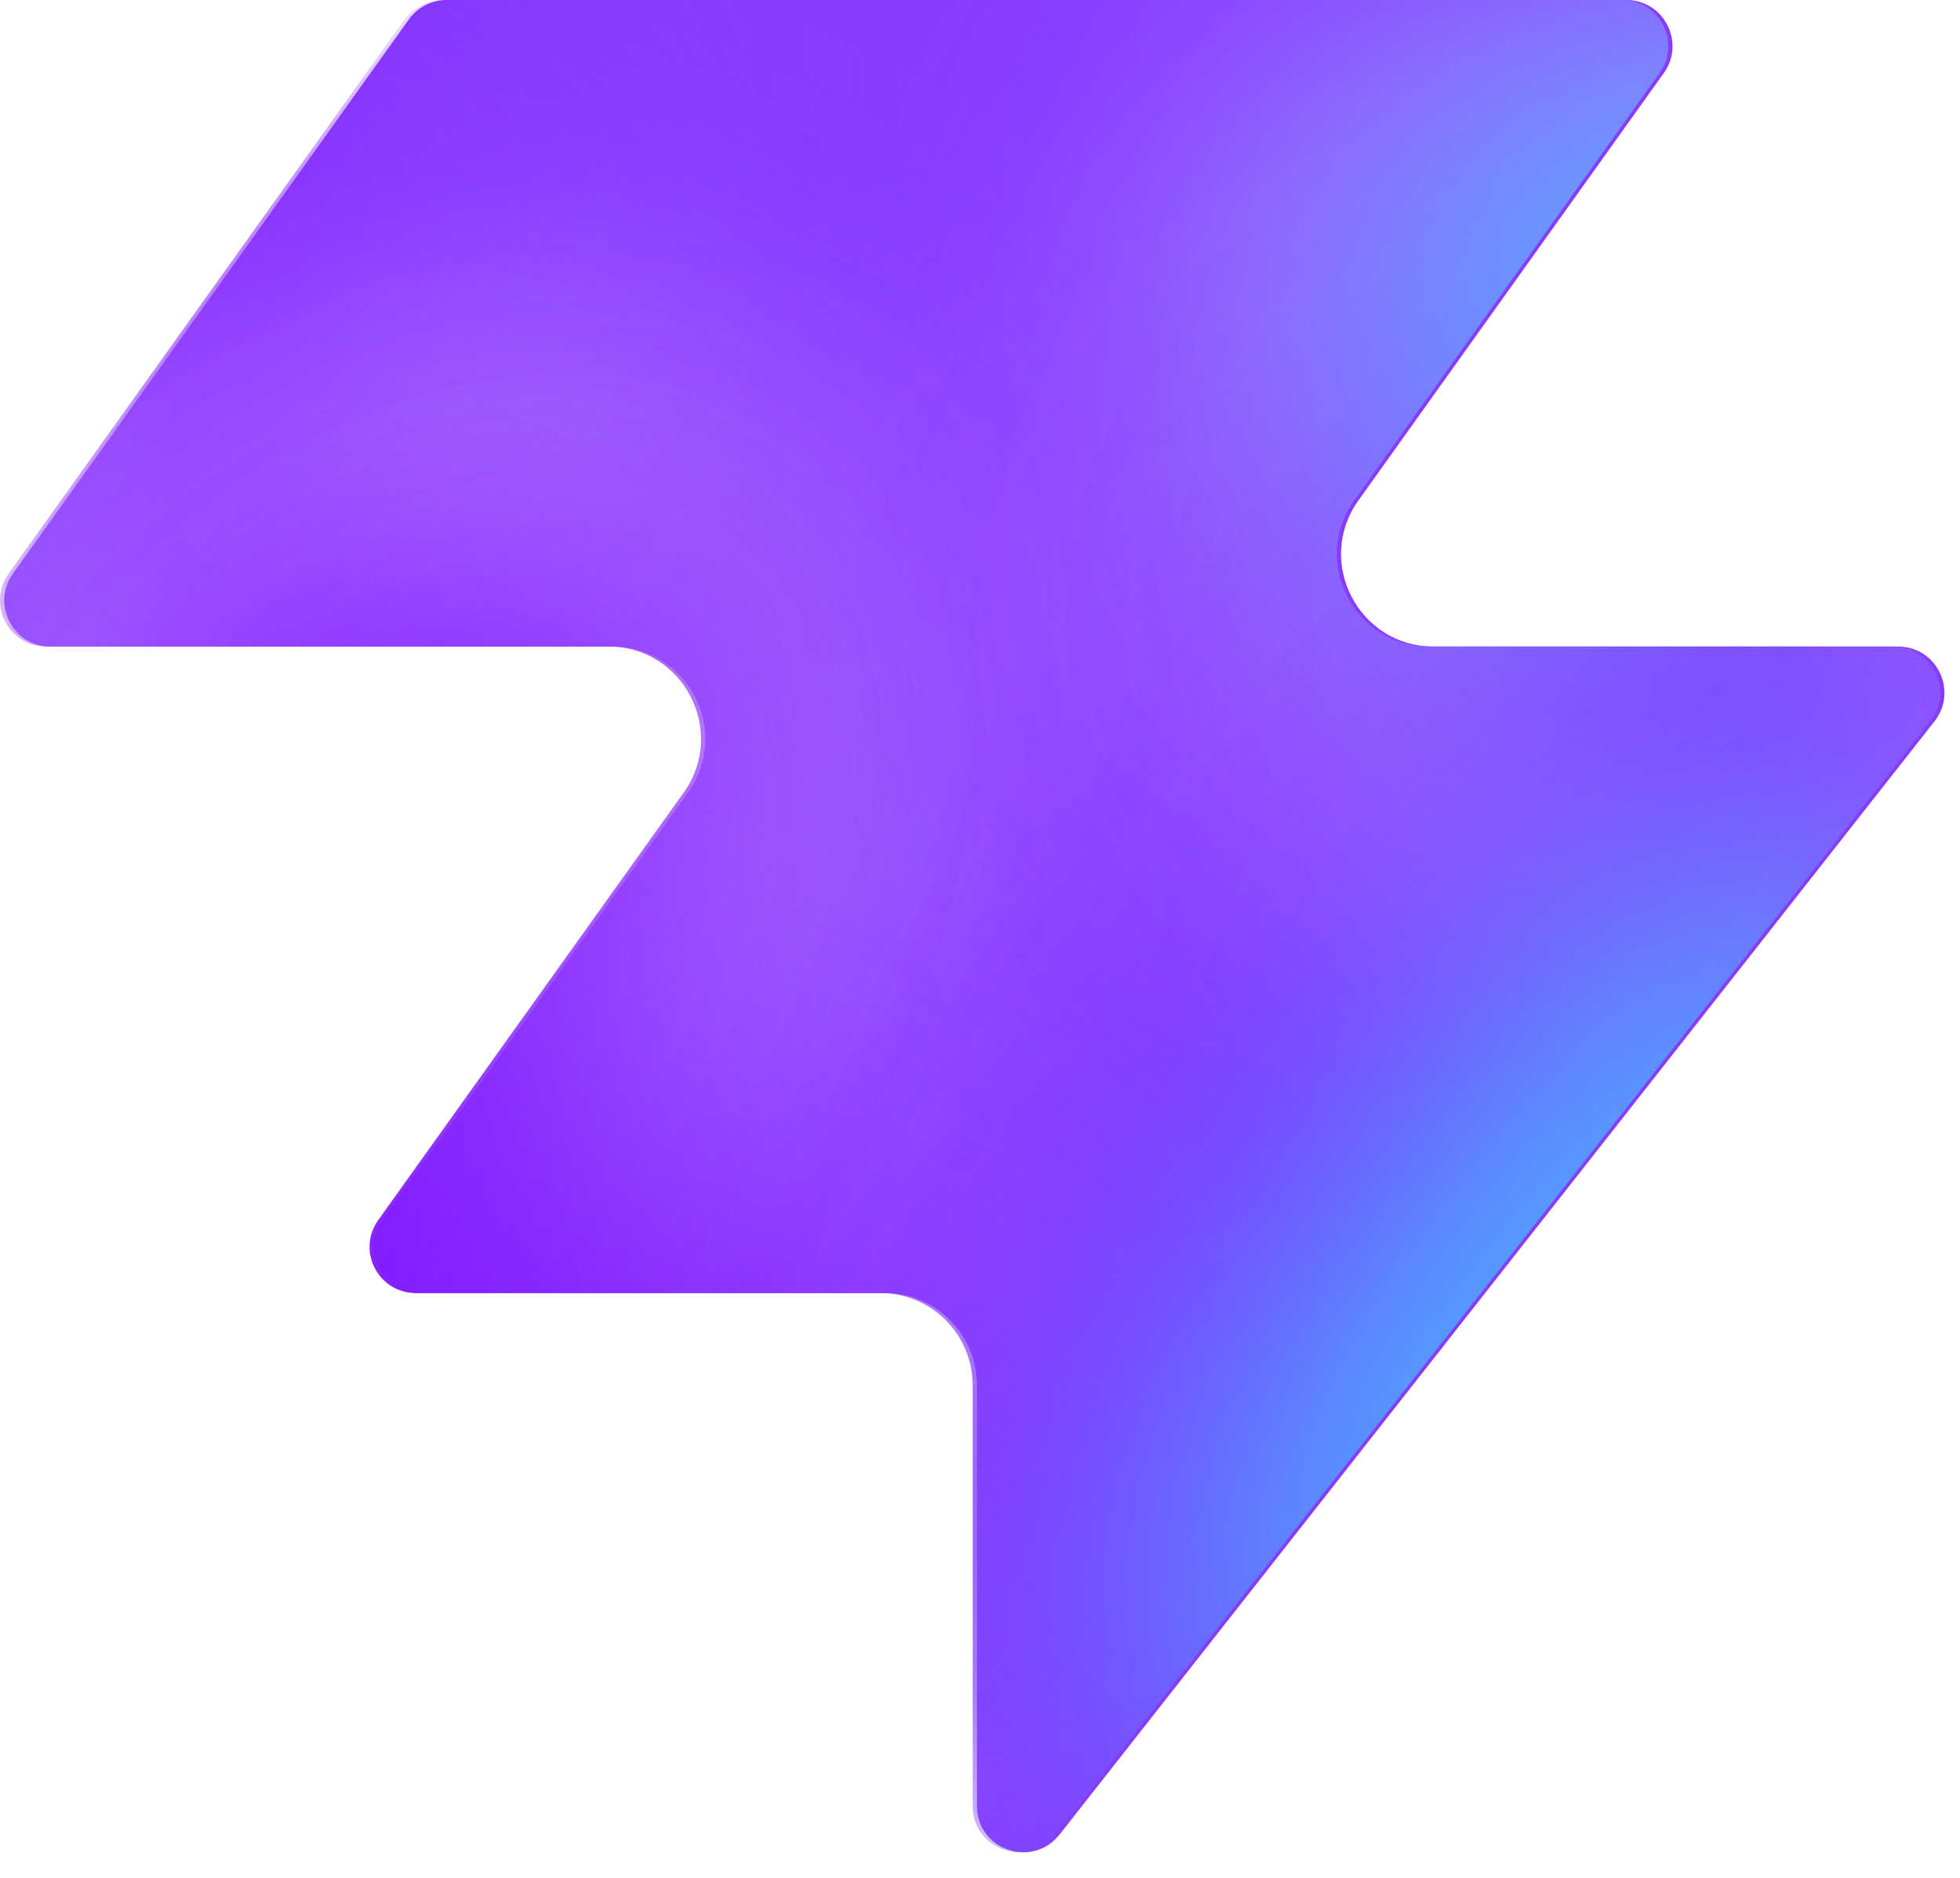
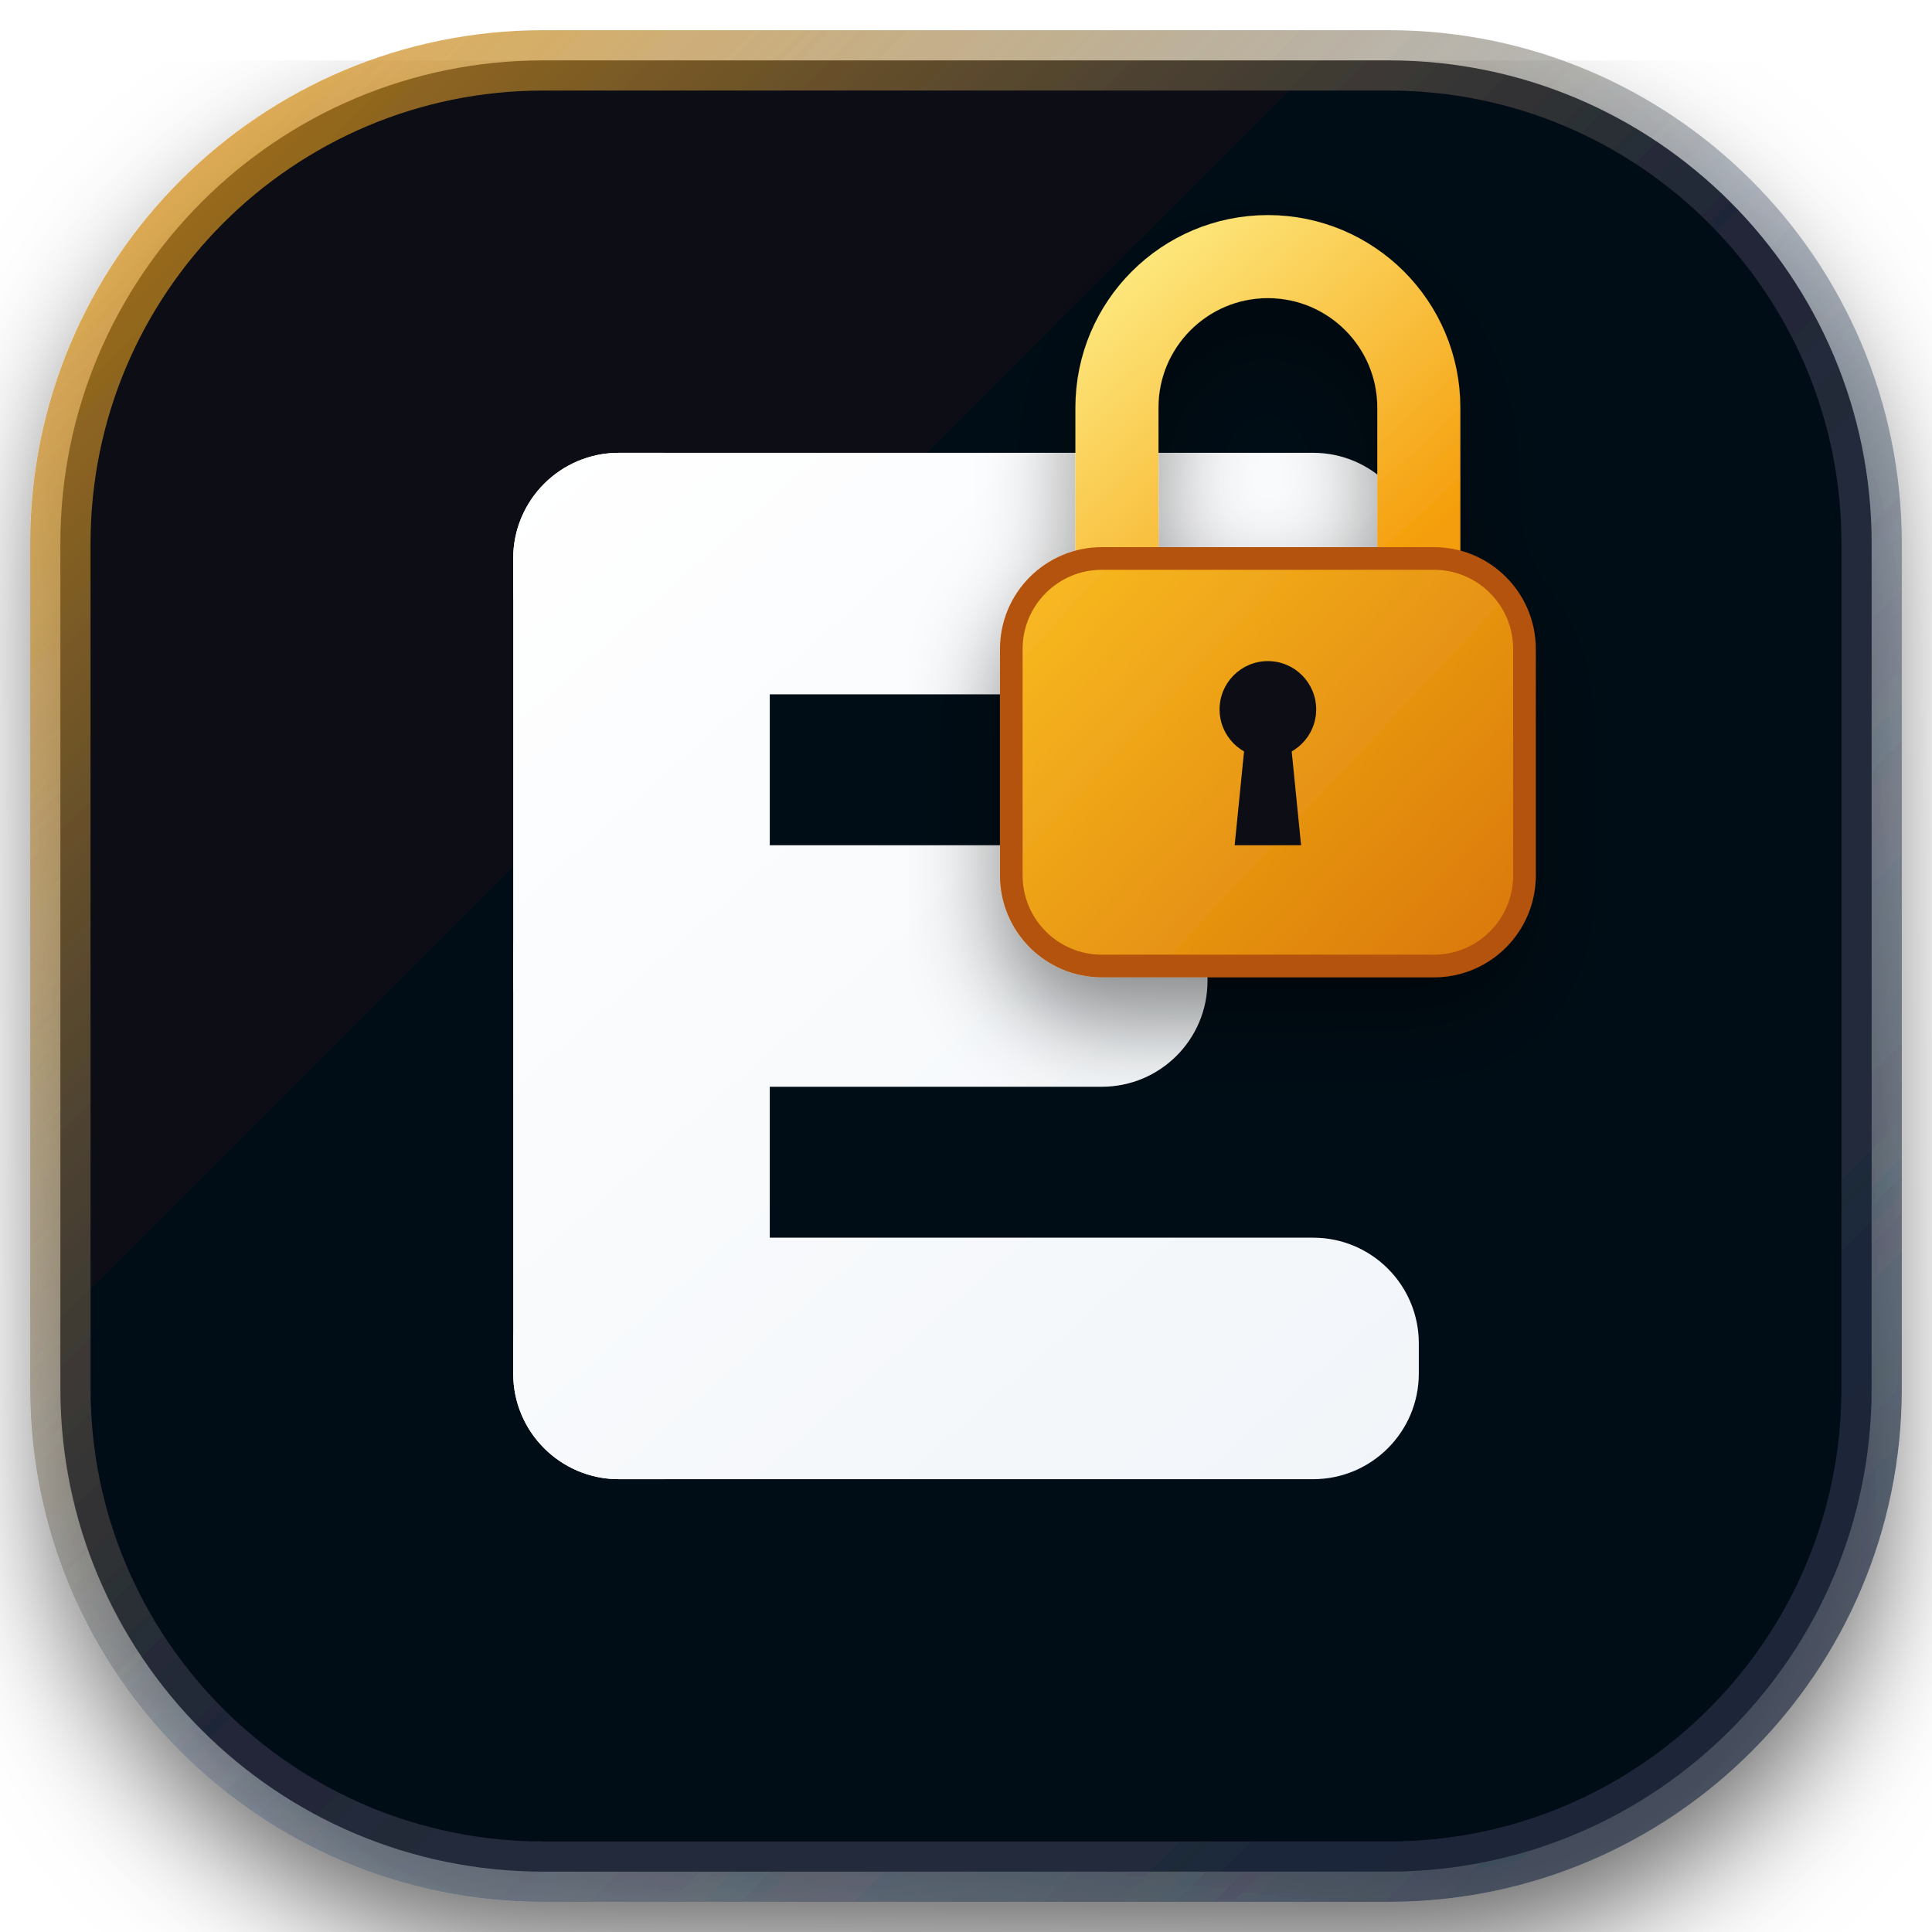
- <svg xmlns="http://www.w3.org/2000/svg" width="48" height="46" fill="none" viewBox="0 0 48 46">
-   <path fill="#863bff" d="M25.946 44.938c-.664.845-2.021.375-2.021-.698V33.937a2.26 2.26 0 0 0-2.262-2.262H10.287c-.92 0-1.456-1.04-.92-1.788l7.48-10.471c1.07-1.497 0-3.578-1.842-3.578H1.237c-.92 0-1.456-1.04-.92-1.788L10.013.474c.214-.297.556-.474.92-.474h28.894c.92 0 1.456 1.04.92 1.788l-7.48 10.471c-1.07 1.498 0 3.579 1.842 3.579h11.377c.943 0 1.473 1.088.89 1.83L25.947 44.94z" style="fill:#863bff;fill:color(display-p3 .525 .23 1);fill-opacity:1" />
-   <mask id="a" width="48" height="46" x="0" y="0" maskUnits="userSpaceOnUse" style="mask-type:alpha">
-     <path fill="#000" d="M25.842 44.938c-.664.844-2.021.375-2.021-.698V33.937a2.26 2.26 0 0 0-2.262-2.262H10.183c-.92 0-1.456-1.04-.92-1.788l7.48-10.471c1.07-1.498 0-3.579-1.842-3.579H1.133c-.92 0-1.456-1.04-.92-1.787L9.91.473c.214-.297.556-.474.92-.474h28.894c.92 0 1.456 1.04.92 1.788l-7.48 10.471c-1.07 1.498 0 3.578 1.842 3.578h11.377c.943 0 1.473 1.088.89 1.832L25.843 44.94z" style="fill:#000;fill-opacity:1" />
-   </mask>
-   <g mask="url(#a)">
-     <g filter="url(#b)">
-       <ellipse cx="5.508" cy="14.704" fill="#ede6ff" rx="5.508" ry="14.704" style="fill:#ede6ff;fill:color(display-p3 .927 .903 1);fill-opacity:1" transform="matrix(.00324 1 1 -.00324 -4.47 31.516)" />
-     </g>
-     <g filter="url(#c)">
-       <ellipse cx="10.399" cy="29.851" fill="#ede6ff" rx="10.399" ry="29.851" style="fill:#ede6ff;fill:color(display-p3 .927 .903 1);fill-opacity:1" transform="matrix(.00324 1 1 -.00324 -39.328 7.883)" />
-     </g>
-     <g filter="url(#d)">
-       <ellipse cx="5.508" cy="30.487" fill="#7e14ff" rx="5.508" ry="30.487" style="fill:#7e14ff;fill:color(display-p3 .492 .077 1);fill-opacity:1" transform="rotate(89.814 -25.913 -14.639)scale(1 -1)" />
-     </g>
-     <g filter="url(#e)">
-       <ellipse cx="5.508" cy="30.599" fill="#7e14ff" rx="5.508" ry="30.599" style="fill:#7e14ff;fill:color(display-p3 .492 .077 1);fill-opacity:1" transform="rotate(89.814 -32.644 -3.334)scale(1 -1)" />
-     </g>
-     <g filter="url(#f)">
-       <ellipse cx="5.508" cy="30.599" fill="#7e14ff" rx="5.508" ry="30.599" style="fill:#7e14ff;fill:color(display-p3 .492 .077 1);fill-opacity:1" transform="matrix(.00324 1 1 -.00324 -34.34 30.47)" />
-     </g>
-     <g filter="url(#g)">
-       <ellipse cx="14.072" cy="22.078" fill="#ede6ff" rx="14.072" ry="22.078" style="fill:#ede6ff;fill:color(display-p3 .927 .903 1);fill-opacity:1" transform="rotate(93.35 24.506 48.493)scale(-1 1)" />
-     </g>
-     <g filter="url(#h)">
-       <ellipse cx="3.47" cy="21.501" fill="#7e14ff" rx="3.47" ry="21.501" style="fill:#7e14ff;fill:color(display-p3 .492 .077 1);fill-opacity:1" transform="rotate(89.009 28.708 47.59)scale(-1 1)" />
-     </g>
-     <g filter="url(#i)">
-       <ellipse cx="3.47" cy="21.501" fill="#7e14ff" rx="3.47" ry="21.501" style="fill:#7e14ff;fill:color(display-p3 .492 .077 1);fill-opacity:1" transform="rotate(89.009 28.708 47.59)scale(-1 1)" />
-     </g>
-     <g filter="url(#j)">
-       <ellipse cx=".387" cy="8.972" fill="#7e14ff" rx="4.407" ry="29.108" style="fill:#7e14ff;fill:color(display-p3 .492 .077 1);fill-opacity:1" transform="rotate(39.51 .387 8.972)" />
-     </g>
-     <g filter="url(#k)">
-       <ellipse cx="47.523" cy="-6.092" fill="#7e14ff" rx="4.407" ry="29.108" style="fill:#7e14ff;fill:color(display-p3 .492 .077 1);fill-opacity:1" transform="rotate(37.892 47.523 -6.092)" />
-     </g>
-     <g filter="url(#l)">
-       <ellipse cx="41.412" cy="6.333" fill="#47bfff" rx="5.971" ry="9.665" style="fill:#47bfff;fill:color(display-p3 .28 .748 1);fill-opacity:1" transform="rotate(37.892 41.412 6.333)" />
-     </g>
-     <g filter="url(#m)">
-       <ellipse cx="-1.879" cy="38.332" fill="#7e14ff" rx="4.407" ry="29.108" style="fill:#7e14ff;fill:color(display-p3 .492 .077 1);fill-opacity:1" transform="rotate(37.892 -1.88 38.332)" />
-     </g>
-     <g filter="url(#n)">
-       <ellipse cx="-1.879" cy="38.332" fill="#7e14ff" rx="4.407" ry="29.108" style="fill:#7e14ff;fill:color(display-p3 .492 .077 1);fill-opacity:1" transform="rotate(37.892 -1.88 38.332)" />
-     </g>
-     <g filter="url(#o)">
-       <ellipse cx="35.651" cy="29.907" fill="#7e14ff" rx="4.407" ry="29.108" style="fill:#7e14ff;fill:color(display-p3 .492 .077 1);fill-opacity:1" transform="rotate(37.892 35.651 29.907)" />
-     </g>
-     <g filter="url(#p)">
-       <ellipse cx="38.418" cy="32.4" fill="#47bfff" rx="5.971" ry="15.297" style="fill:#47bfff;fill:color(display-p3 .28 .748 1);fill-opacity:1" transform="rotate(37.892 38.418 32.4)" />
-     </g>
-   </g>
+ <svg xmlns="http://www.w3.org/2000/svg" viewBox="0 0 64 64" fill="none">
  <defs>
-     <filter id="b" width="60.045" height="41.654" x="-19.77" y="16.149" color-interpolation-filters="sRGB" filterUnits="userSpaceOnUse">
-       <feFlood flood-opacity="0" result="BackgroundImageFix" />
-       <feBlend in="SourceGraphic" in2="BackgroundImageFix" result="shape" />
-       <feGaussianBlur result="effect1_foregroundBlur_2002_17158" stdDeviation="7.659" />
+     <linearGradient id="adminBg" x1="0" y1="0" x2="64" y2="64" gradientUnits="userSpaceOnUse">
+       <stop offset="0%" stop-color="#090D16" />
+       <stop offset="100%" stop-color="#020617" />
+     </linearGradient>
+     <linearGradient id="adminBorder" x1="0" y1="0" x2="64" y2="64" gradientUnits="userSpaceOnUse">
+       <stop offset="0%" stop-color="#F59E0B" stop-opacity="0.8" />
+       <stop offset="50%" stop-color="#475569" stop-opacity="0.4" />
+       <stop offset="100%" stop-color="#1E293B" stop-opacity="0.8" />
+     </linearGradient>
+     <linearGradient id="adminEGrad" x1="17" y1="15" x2="47" y2="49" gradientUnits="userSpaceOnUse">
+       <stop offset="0%" stop-color="#FFFFFF" />
+       <stop offset="100%" stop-color="#F1F5F9" />
+     </linearGradient>
+     <linearGradient id="lockGrad" x1="33" y1="18" x2="49" y2="33" gradientUnits="userSpaceOnUse">
+       <stop offset="0%" stop-color="#FBBF24" />
+       <stop offset="100%" stop-color="#D97706" />
+     </linearGradient>
+     <linearGradient id="shackleGrad" x1="36" y1="8" x2="46" y2="19" gradientUnits="userSpaceOnUse">
+       <stop offset="0%" stop-color="#FEF08A" />
+       <stop offset="100%" stop-color="#F59E0B" />
+     </linearGradient>
+     <filter id="softGlow" x="-10%" y="-10%" width="120%" height="120%">
+       <feDropShadow dx="0" dy="2" stdDeviation="2" flood-color="#000000" flood-opacity="0.6" />
    </filter>
-     <filter id="c" width="90.34" height="51.437" x="-54.613" y="-7.533" color-interpolation-filters="sRGB" filterUnits="userSpaceOnUse">
-       <feFlood flood-opacity="0" result="BackgroundImageFix" />
-       <feBlend in="SourceGraphic" in2="BackgroundImageFix" result="shape" />
-       <feGaussianBlur result="effect1_foregroundBlur_2002_17158" stdDeviation="7.659" />
-     </filter>
-     <filter id="d" width="79.355" height="29.4" x="-49.64" y="2.03" color-interpolation-filters="sRGB" filterUnits="userSpaceOnUse">
-       <feFlood flood-opacity="0" result="BackgroundImageFix" />
-       <feBlend in="SourceGraphic" in2="BackgroundImageFix" result="shape" />
-       <feGaussianBlur result="effect1_foregroundBlur_2002_17158" stdDeviation="4.596" />
-     </filter>
-     <filter id="e" width="79.579" height="29.4" x="-45.045" y="20.029" color-interpolation-filters="sRGB" filterUnits="userSpaceOnUse">
-       <feFlood flood-opacity="0" result="BackgroundImageFix" />
-       <feBlend in="SourceGraphic" in2="BackgroundImageFix" result="shape" />
-       <feGaussianBlur result="effect1_foregroundBlur_2002_17158" stdDeviation="4.596" />
-     </filter>
-     <filter id="f" width="79.579" height="29.4" x="-43.513" y="21.178" color-interpolation-filters="sRGB" filterUnits="userSpaceOnUse">
-       <feFlood flood-opacity="0" result="BackgroundImageFix" />
-       <feBlend in="SourceGraphic" in2="BackgroundImageFix" result="shape" />
-       <feGaussianBlur result="effect1_foregroundBlur_2002_17158" stdDeviation="4.596" />
-     </filter>
-     <filter id="g" width="74.749" height="58.852" x="15.756" y="-17.901" color-interpolation-filters="sRGB" filterUnits="userSpaceOnUse">
-       <feFlood flood-opacity="0" result="BackgroundImageFix" />
-       <feBlend in="SourceGraphic" in2="BackgroundImageFix" result="shape" />
-       <feGaussianBlur result="effect1_foregroundBlur_2002_17158" stdDeviation="7.659" />
-     </filter>
-     <filter id="h" width="61.377" height="25.362" x="23.548" y="2.284" color-interpolation-filters="sRGB" filterUnits="userSpaceOnUse">
-       <feFlood flood-opacity="0" result="BackgroundImageFix" />
-       <feBlend in="SourceGraphic" in2="BackgroundImageFix" result="shape" />
-       <feGaussianBlur result="effect1_foregroundBlur_2002_17158" stdDeviation="4.596" />
-     </filter>
-     <filter id="i" width="61.377" height="25.362" x="23.548" y="2.284" color-interpolation-filters="sRGB" filterUnits="userSpaceOnUse">
-       <feFlood flood-opacity="0" result="BackgroundImageFix" />
-       <feBlend in="SourceGraphic" in2="BackgroundImageFix" result="shape" />
-       <feGaussianBlur result="effect1_foregroundBlur_2002_17158" stdDeviation="4.596" />
-     </filter>
-     <filter id="j" width="56.045" height="63.649" x="-27.636" y="-22.853" color-interpolation-filters="sRGB" filterUnits="userSpaceOnUse">
-       <feFlood flood-opacity="0" result="BackgroundImageFix" />
-       <feBlend in="SourceGraphic" in2="BackgroundImageFix" result="shape" />
-       <feGaussianBlur result="effect1_foregroundBlur_2002_17158" stdDeviation="4.596" />
-     </filter>
-     <filter id="k" width="54.814" height="64.646" x="20.116" y="-38.415" color-interpolation-filters="sRGB" filterUnits="userSpaceOnUse">
-       <feFlood flood-opacity="0" result="BackgroundImageFix" />
-       <feBlend in="SourceGraphic" in2="BackgroundImageFix" result="shape" />
-       <feGaussianBlur result="effect1_foregroundBlur_2002_17158" stdDeviation="4.596" />
-     </filter>
-     <filter id="l" width="33.541" height="35.313" x="24.641" y="-11.323" color-interpolation-filters="sRGB" filterUnits="userSpaceOnUse">
-       <feFlood flood-opacity="0" result="BackgroundImageFix" />
-       <feBlend in="SourceGraphic" in2="BackgroundImageFix" result="shape" />
-       <feGaussianBlur result="effect1_foregroundBlur_2002_17158" stdDeviation="4.596" />
-     </filter>
-     <filter id="m" width="54.814" height="64.646" x="-29.286" y="6.009" color-interpolation-filters="sRGB" filterUnits="userSpaceOnUse">
-       <feFlood flood-opacity="0" result="BackgroundImageFix" />
-       <feBlend in="SourceGraphic" in2="BackgroundImageFix" result="shape" />
-       <feGaussianBlur result="effect1_foregroundBlur_2002_17158" stdDeviation="4.596" />
-     </filter>
-     <filter id="n" width="54.814" height="64.646" x="-29.286" y="6.009" color-interpolation-filters="sRGB" filterUnits="userSpaceOnUse">
-       <feFlood flood-opacity="0" result="BackgroundImageFix" />
-       <feBlend in="SourceGraphic" in2="BackgroundImageFix" result="shape" />
-       <feGaussianBlur result="effect1_foregroundBlur_2002_17158" stdDeviation="4.596" />
-     </filter>
-     <filter id="o" width="54.814" height="64.646" x="8.244" y="-2.416" color-interpolation-filters="sRGB" filterUnits="userSpaceOnUse">
-       <feFlood flood-opacity="0" result="BackgroundImageFix" />
-       <feBlend in="SourceGraphic" in2="BackgroundImageFix" result="shape" />
-       <feGaussianBlur result="effect1_foregroundBlur_2002_17158" stdDeviation="4.596" />
-     </filter>
-     <filter id="p" width="39.409" height="43.623" x="18.713" y="10.588" color-interpolation-filters="sRGB" filterUnits="userSpaceOnUse">
-       <feFlood flood-opacity="0" result="BackgroundImageFix" />
-       <feBlend in="SourceGraphic" in2="BackgroundImageFix" result="shape" />
-       <feGaussianBlur result="effect1_foregroundBlur_2002_17158" stdDeviation="4.596" />
+     <filter id="lockShadow" x="-20%" y="-20%" width="140%" height="140%">
+       <feDropShadow dx="0" dy="1.5" stdDeviation="1.5" flood-color="#000000" flood-opacity="0.45" />
    </filter>
  </defs>
+   <rect x="2" y="2" width="60" height="60" rx="16" fill="url(#adminBg)" stroke="url(#adminBorder)" stroke-width="2" filter="url(#softGlow)" />
+   <rect x="17" y="15" width="8.5" height="34" rx="3.5" fill="url(#adminEGrad)" />
+   <rect x="17" y="15" width="30" height="8" rx="3.5" fill="url(#adminEGrad)" />
+   <rect x="17" y="28" width="23" height="8" rx="3.5" fill="url(#adminEGrad)" />
+   <rect x="17" y="41" width="30" height="8" rx="3.5" fill="url(#adminEGrad)" />
+   <g filter="url(#lockShadow)">
+     <path d="M37 19 V13.5 C37 10.74 39.24 8.5 42 8.5 C44.76 8.5 47 10.74 47 13.5 V19" stroke="url(#shackleGrad)" stroke-width="2.75" stroke-linecap="round" fill="none" />
+     <rect x="33.5" y="18.5" width="17" height="13.5" rx="3" fill="url(#lockGrad)" stroke="#B45309" stroke-width="0.75" />
+     <circle cx="42" cy="23.5" r="1.6" fill="#090D16" />
+     <path d="M41.25 24.5 L42.75 24.5 L43.1 28 L40.9 28 Z" fill="#090D16" />
+   </g>
</svg>
